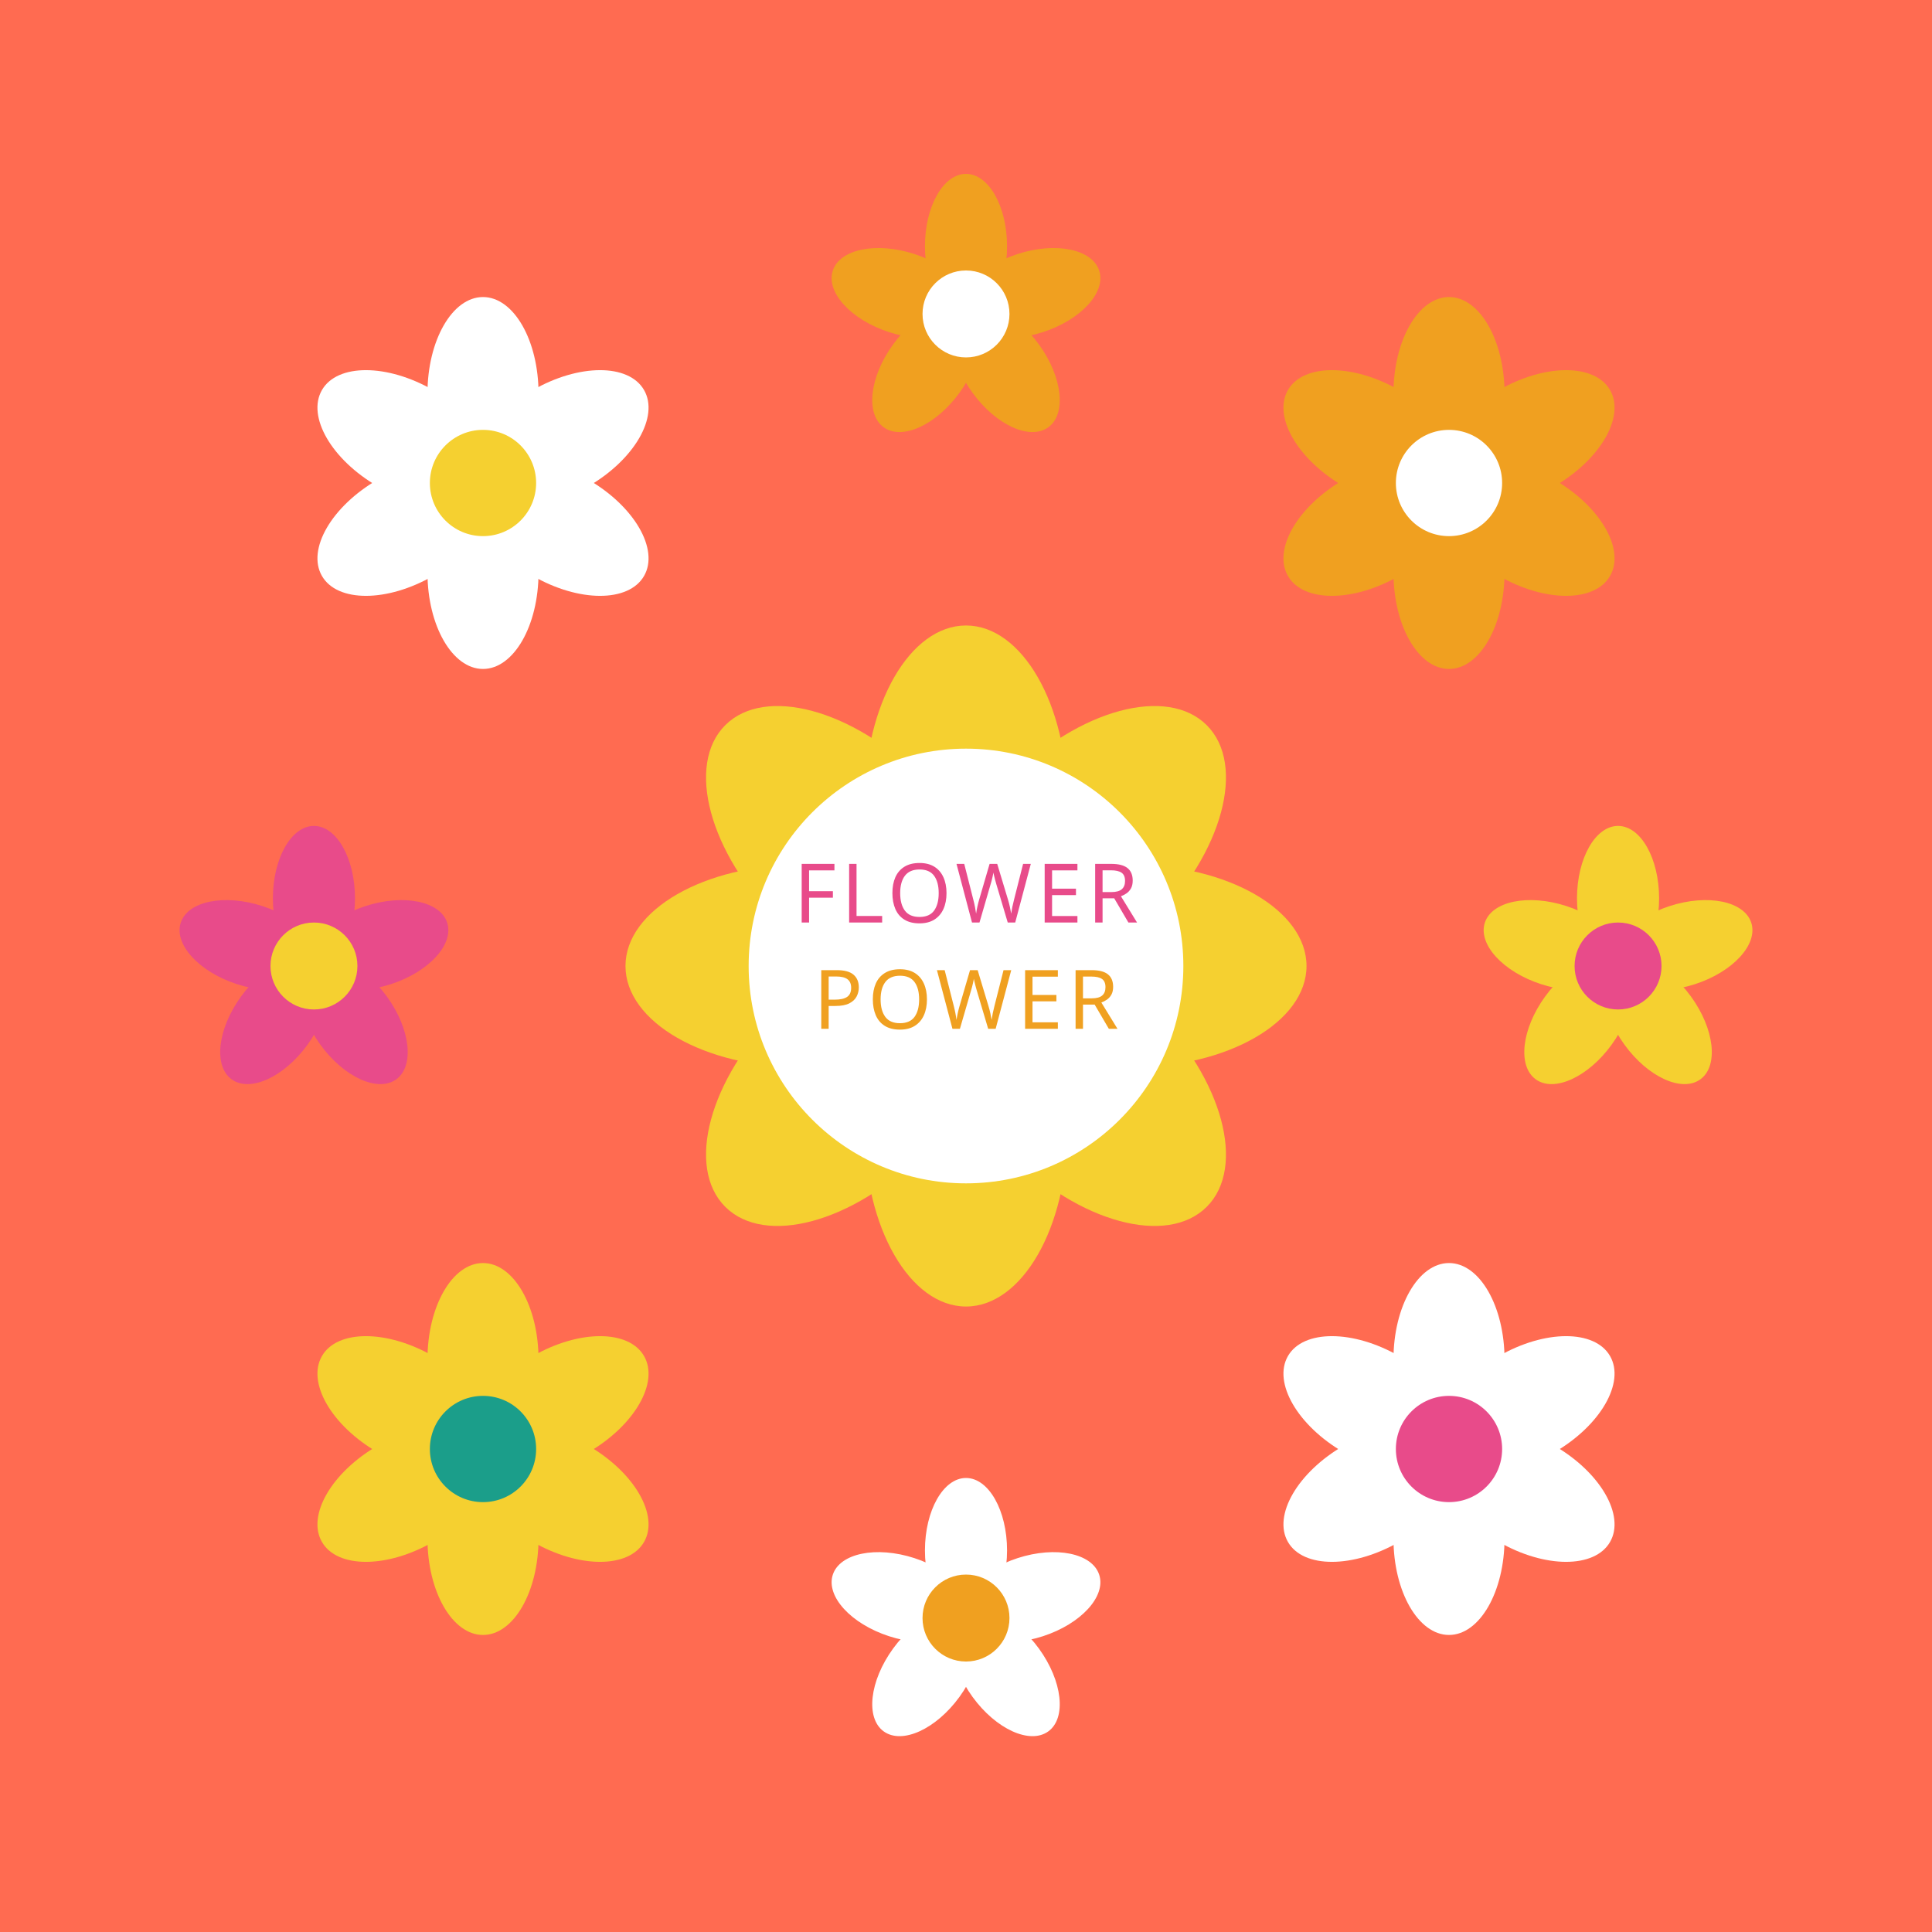
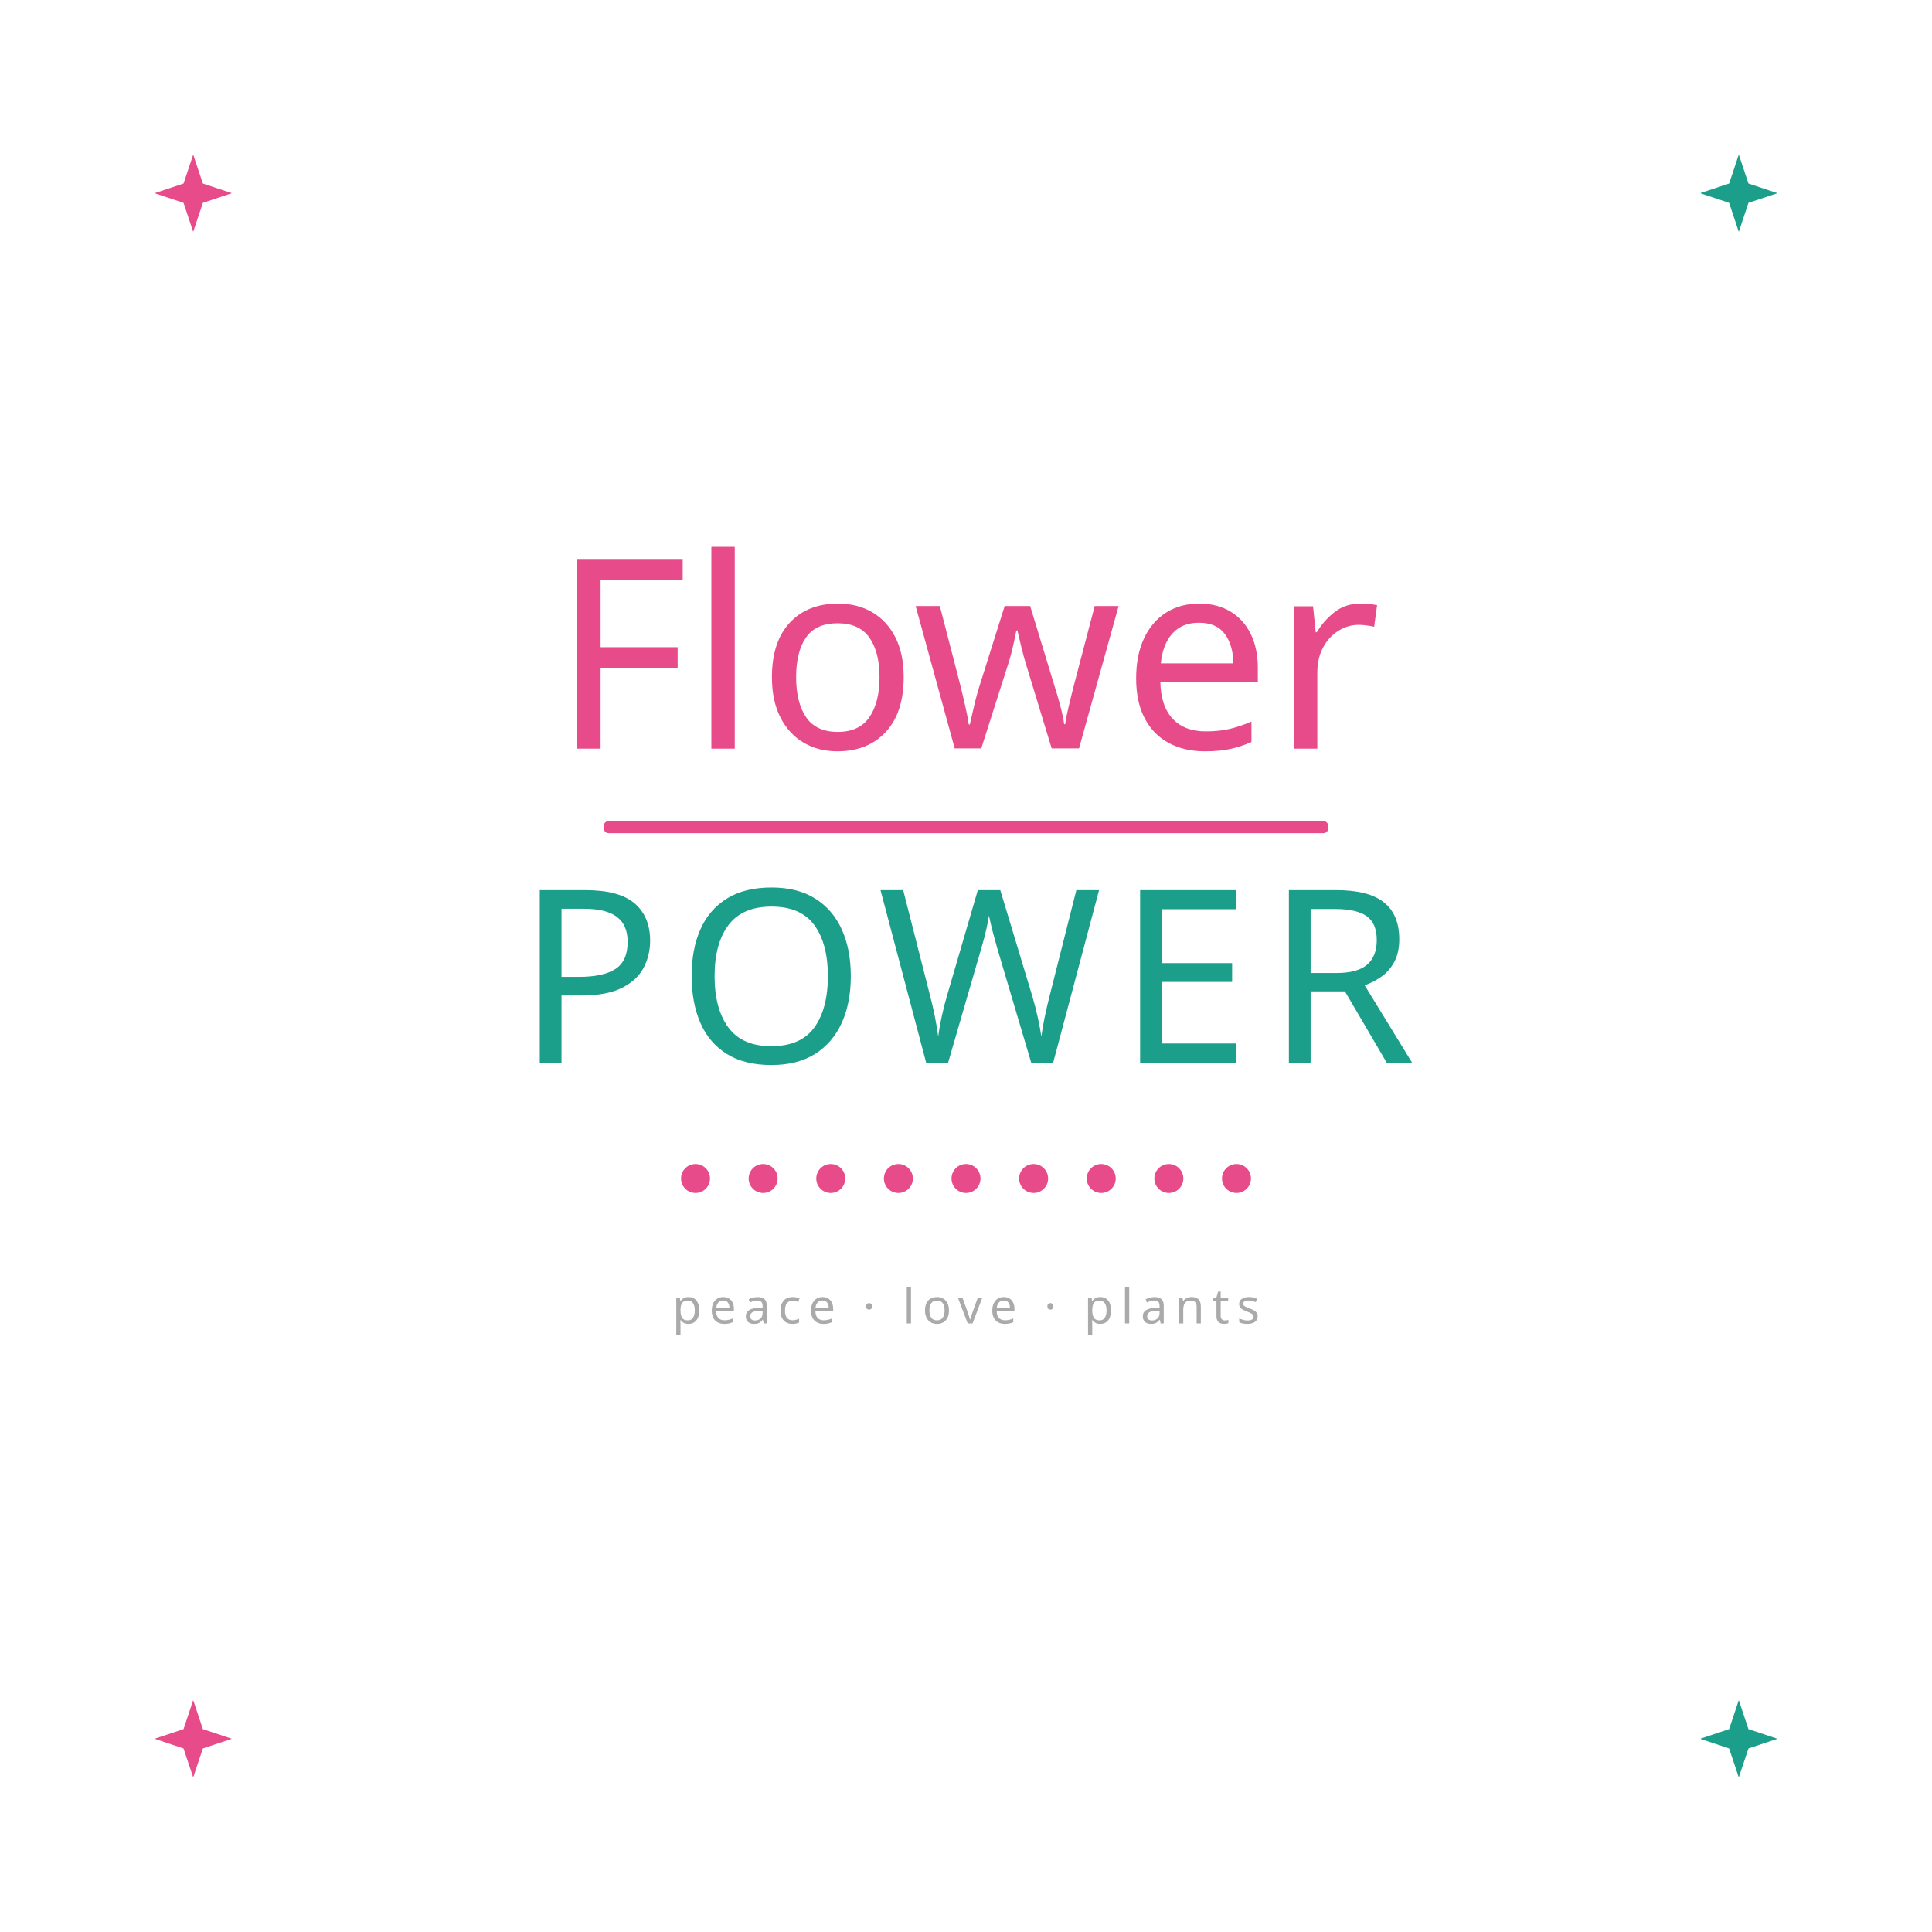
<svg xmlns="http://www.w3.org/2000/svg" viewBox="0 0 800 800" width="800" height="800">
-   <rect width="800" height="800" fill="#FF6B51" />
+   <rect width="800" height="800" fill="#FFFFFF" />
  <defs>
    <style>
      @font-face { font-family: 'BebasNeue'; src: url('/usr/local/share/fonts/BebasNeue-Regular.ttf'); }
      @font-face { font-family: 'GreatVibes'; src: url('/usr/local/share/fonts/GreatVibes-Regular.ttf'); }
      @font-face { font-family: 'Cormorant'; src: url('/usr/local/share/fonts/CormorantGaramond-Bold.ttf'); }
      @font-face { font-family: 'CormorantItalic'; src: url('/usr/local/share/fonts/CormorantGaramond-BoldItalic.ttf'); }
    </style>
  </defs>
-   <ellipse cx="400" cy="332" rx="42" ry="73" fill="#F5D030" transform="rotate(0.0,400,400)" />
-   <ellipse cx="400" cy="332" rx="42" ry="73" fill="#F5D030" transform="rotate(45.0,400,400)" />
-   <ellipse cx="400" cy="332" rx="42" ry="73" fill="#F5D030" transform="rotate(90.0,400,400)" />
-   <ellipse cx="400" cy="332" rx="42" ry="73" fill="#F5D030" transform="rotate(135.0,400,400)" />
-   <ellipse cx="400" cy="332" rx="42" ry="73" fill="#F5D030" transform="rotate(180.0,400,400)" />
-   <ellipse cx="400" cy="332" rx="42" ry="73" fill="#F5D030" transform="rotate(225.0,400,400)" />
-   <ellipse cx="400" cy="332" rx="42" ry="73" fill="#F5D030" transform="rotate(270.0,400,400)" />
-   <ellipse cx="400" cy="332" rx="42" ry="73" fill="#F5D030" transform="rotate(315.0,400,400)" />
-   <circle cx="400.0" cy="400.0" r="38.0" fill="#E84B8A" />
-   <ellipse cx="200" cy="163" rx="23" ry="40" fill="#FFFFFF" transform="rotate(0.0,200,200)" />
-   <ellipse cx="200" cy="163" rx="23" ry="40" fill="#FFFFFF" transform="rotate(60.0,200,200)" />
-   <ellipse cx="200" cy="163" rx="23" ry="40" fill="#FFFFFF" transform="rotate(120.0,200,200)" />
-   <ellipse cx="200" cy="163" rx="23" ry="40" fill="#FFFFFF" transform="rotate(180.0,200,200)" />
-   <ellipse cx="200" cy="163" rx="23" ry="40" fill="#FFFFFF" transform="rotate(240.0,200,200)" />
-   <ellipse cx="200" cy="163" rx="23" ry="40" fill="#FFFFFF" transform="rotate(300.0,200,200)" />
-   <circle cx="200.0" cy="200.0" r="22.0" fill="#F5D030" />
-   <ellipse cx="600" cy="163" rx="23" ry="40" fill="#F0A020" transform="rotate(0.0,600,200)" />
-   <ellipse cx="600" cy="163" rx="23" ry="40" fill="#F0A020" transform="rotate(60.0,600,200)" />
-   <ellipse cx="600" cy="163" rx="23" ry="40" fill="#F0A020" transform="rotate(120.0,600,200)" />
-   <ellipse cx="600" cy="163" rx="23" ry="40" fill="#F0A020" transform="rotate(180.0,600,200)" />
-   <ellipse cx="600" cy="163" rx="23" ry="40" fill="#F0A020" transform="rotate(240.0,600,200)" />
-   <ellipse cx="600" cy="163" rx="23" ry="40" fill="#F0A020" transform="rotate(300.0,600,200)" />
-   <circle cx="600.0" cy="200.0" r="22.0" fill="#FFFFFF" />
-   <ellipse cx="200" cy="563" rx="23" ry="40" fill="#F5D030" transform="rotate(0.0,200,600)" />
-   <ellipse cx="200" cy="563" rx="23" ry="40" fill="#F5D030" transform="rotate(60.0,200,600)" />
-   <ellipse cx="200" cy="563" rx="23" ry="40" fill="#F5D030" transform="rotate(120.0,200,600)" />
-   <ellipse cx="200" cy="563" rx="23" ry="40" fill="#F5D030" transform="rotate(180.0,200,600)" />
-   <ellipse cx="200" cy="563" rx="23" ry="40" fill="#F5D030" transform="rotate(240.0,200,600)" />
-   <ellipse cx="200" cy="563" rx="23" ry="40" fill="#F5D030" transform="rotate(300.0,200,600)" />
-   <circle cx="200.0" cy="600.0" r="22.0" fill="#1B9E8A" />
-   <ellipse cx="600" cy="563" rx="23" ry="40" fill="#FFFFFF" transform="rotate(0.0,600,600)" />
-   <ellipse cx="600" cy="563" rx="23" ry="40" fill="#FFFFFF" transform="rotate(60.0,600,600)" />
-   <ellipse cx="600" cy="563" rx="23" ry="40" fill="#FFFFFF" transform="rotate(120.0,600,600)" />
-   <ellipse cx="600" cy="563" rx="23" ry="40" fill="#FFFFFF" transform="rotate(180.0,600,600)" />
-   <ellipse cx="600" cy="563" rx="23" ry="40" fill="#FFFFFF" transform="rotate(240.0,600,600)" />
-   <ellipse cx="600" cy="563" rx="23" ry="40" fill="#FFFFFF" transform="rotate(300.0,600,600)" />
-   <circle cx="600.0" cy="600.0" r="22.0" fill="#E84B8A" />
-   <ellipse cx="400" cy="102" rx="17" ry="30" fill="#F0A020" transform="rotate(0.0,400,130)" />
-   <ellipse cx="400" cy="102" rx="17" ry="30" fill="#F0A020" transform="rotate(72.0,400,130)" />
-   <ellipse cx="400" cy="102" rx="17" ry="30" fill="#F0A020" transform="rotate(144.0,400,130)" />
-   <ellipse cx="400" cy="102" rx="17" ry="30" fill="#F0A020" transform="rotate(216.0,400,130)" />
-   <ellipse cx="400" cy="102" rx="17" ry="30" fill="#F0A020" transform="rotate(288.0,400,130)" />
-   <circle cx="400.0" cy="130.0" r="18.0" fill="#FFFFFF" />
-   <ellipse cx="400" cy="642" rx="17" ry="30" fill="#FFFFFF" transform="rotate(0.0,400,670)" />
-   <ellipse cx="400" cy="642" rx="17" ry="30" fill="#FFFFFF" transform="rotate(72.0,400,670)" />
-   <ellipse cx="400" cy="642" rx="17" ry="30" fill="#FFFFFF" transform="rotate(144.0,400,670)" />
-   <ellipse cx="400" cy="642" rx="17" ry="30" fill="#FFFFFF" transform="rotate(216.0,400,670)" />
-   <ellipse cx="400" cy="642" rx="17" ry="30" fill="#FFFFFF" transform="rotate(288.0,400,670)" />
-   <circle cx="400.0" cy="670.0" r="18.0" fill="#F0A020" />
-   <ellipse cx="130" cy="372" rx="17" ry="30" fill="#E84B8A" transform="rotate(0.0,130,400)" />
-   <ellipse cx="130" cy="372" rx="17" ry="30" fill="#E84B8A" transform="rotate(72.0,130,400)" />
-   <ellipse cx="130" cy="372" rx="17" ry="30" fill="#E84B8A" transform="rotate(144.0,130,400)" />
-   <ellipse cx="130" cy="372" rx="17" ry="30" fill="#E84B8A" transform="rotate(216.0,130,400)" />
-   <ellipse cx="130" cy="372" rx="17" ry="30" fill="#E84B8A" transform="rotate(288.0,130,400)" />
-   <circle cx="130.0" cy="400.0" r="18.0" fill="#F5D030" />
-   <ellipse cx="670" cy="372" rx="17" ry="30" fill="#F5D030" transform="rotate(0.0,670,400)" />
-   <ellipse cx="670" cy="372" rx="17" ry="30" fill="#F5D030" transform="rotate(72.0,670,400)" />
-   <ellipse cx="670" cy="372" rx="17" ry="30" fill="#F5D030" transform="rotate(144.0,670,400)" />
-   <ellipse cx="670" cy="372" rx="17" ry="30" fill="#F5D030" transform="rotate(216.0,670,400)" />
-   <ellipse cx="670" cy="372" rx="17" ry="30" fill="#F5D030" transform="rotate(288.0,670,400)" />
-   <circle cx="670.0" cy="400.0" r="18.0" fill="#E84B8A" />
-   <circle cx="400.0" cy="400.0" r="90.0" fill="#FFFFFF" />
-   <text x="400" y="382" text-anchor="middle" font-family="BebasNeue, sans-serif" font-size="34" fill="#E84B8A" letter-spacing="2">FLOWER</text>
-   <text x="400" y="426" text-anchor="middle" font-family="BebasNeue, sans-serif" font-size="34" fill="#F0A020" letter-spacing="2">POWER</text>
+   <polygon points="80.0,64.0 84.0,76.0 96.0,80.0 84.0,84.0 80.0,96.0 76.0,84.0 64.0,80.0 76.0,76.0" fill="#E84B8A" />
+   <polygon points="720.0,64.0 724.0,76.0 736.0,80.0 724.0,84.0 720.0,96.0 716.0,84.0 704.0,80.0 716.0,76.0" fill="#1B9E8A" />
+   <polygon points="80.0,704.0 84.0,716.0 96.0,720.0 84.0,724.0 80.0,736.0 76.0,724.0 64.0,720.0 76.0,716.0" fill="#E84B8A" />
+   <polygon points="720.0,704.0 724.0,716.0 736.0,720.0 724.0,724.0 720.0,736.0 716.0,724.0 704.0,720.0 716.0,716.0" fill="#1B9E8A" />
+   <text x="400" y="310" text-anchor="middle" font-family="GreatVibes, sans-serif" font-size="110" fill="#E84B8A">Flower</text>
+   <rect x="250" y="340" width="300" height="5" fill="#E84B8A" rx="2" />
+   <text x="400" y="440" text-anchor="middle" font-family="BebasNeue, sans-serif" font-size="100" fill="#1B9E8A" letter-spacing="6">POWER</text>
+   <circle cx="288.0" cy="488.0" r="6" fill="#E84B8A" />
+   <circle cx="316.0" cy="488.0" r="6" fill="#E84B8A" />
+   <circle cx="344.0" cy="488.0" r="6" fill="#E84B8A" />
+   <circle cx="372.0" cy="488.0" r="6" fill="#E84B8A" />
+   <circle cx="400.0" cy="488.0" r="6" fill="#E84B8A" />
+   <circle cx="428.0" cy="488.0" r="6" fill="#E84B8A" />
+   <circle cx="456.0" cy="488.0" r="6" fill="#E84B8A" />
+   <circle cx="484.0" cy="488.0" r="6" fill="#E84B8A" />
+   <circle cx="512.0" cy="488.0" r="6" fill="#E84B8A" />
+   <text x="400" y="548" text-anchor="middle" font-family="CormorantItalic, sans-serif" font-size="20" fill="#AAAAAA" letter-spacing="3">peace · love · plants</text>
</svg>
